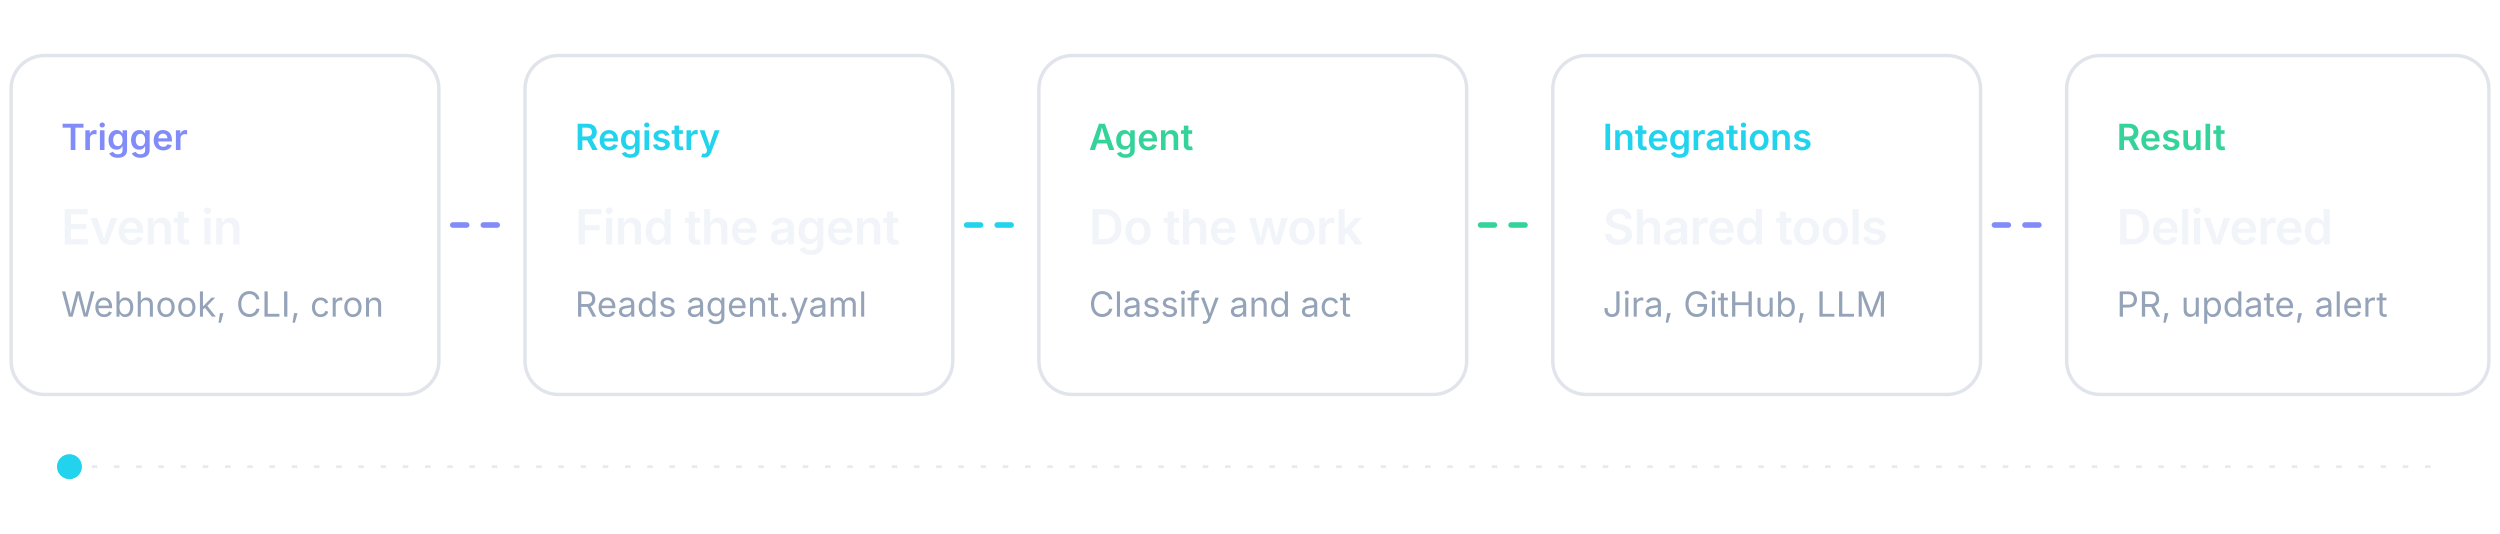
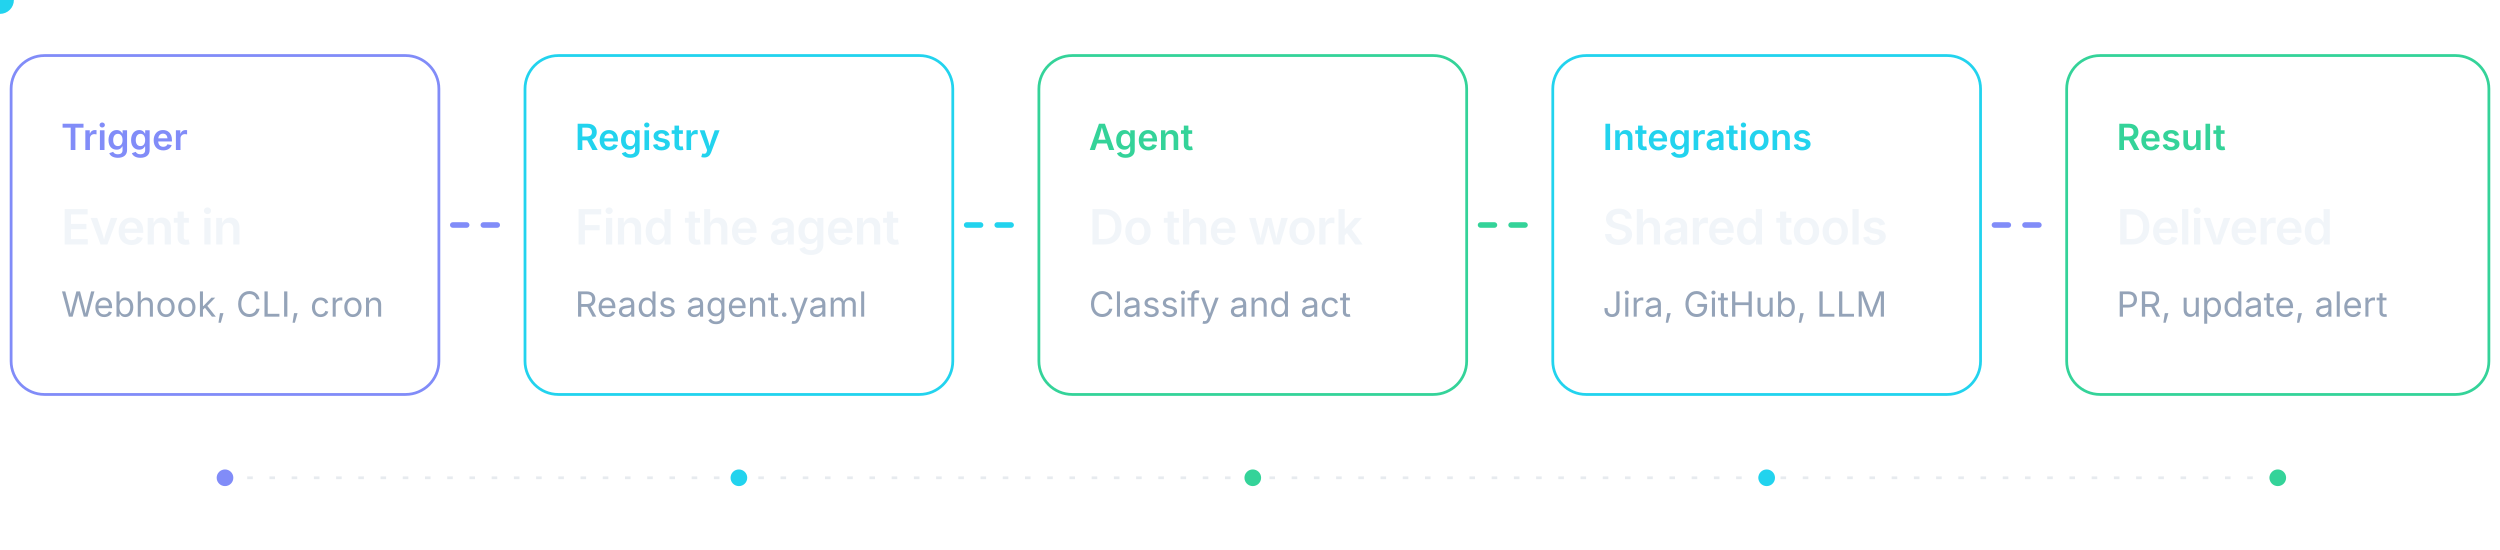
- <svg xmlns="http://www.w3.org/2000/svg" viewBox="0 0 900 192" width="900" height="192" role="img" aria-label="Execution flow">
+ <svg xmlns="http://www.w3.org/2000/svg" viewBox="0 0 900 198" width="900" height="198" role="img" aria-label="Execution flow">
  <style>
  text { font-family: -apple-system, BlinkMacSystemFont, 'SF Pro Display', 'Inter', 'Segoe UI', Helvetica, Arial, sans-serif; }
  .m { font-family: 'SF Mono', ui-monospace, Menlo, Consolas, monospace; }
  .fg { fill: #F1F5F9; }
  .mut { fill: #94A3B8; }
-   .bd { fill: none; stroke: #94A3B8; stroke-opacity: 0.28; stroke-width: 1.25; }
+   .bd { fill: none; stroke: #94A3B8; stroke-opacity: 0.25; stroke-width: 1.25; }
  .ln { stroke: #94A3B8; stroke-opacity: 0.22; }
  .indigo { fill: #818CF8; }
  .indigo-s { stroke: #818CF8; }
  .cyan { fill: #22D3EE; }
  .cyan-s { stroke: #22D3EE; }
  .emerald { fill: #34D399; }
  .emerald-s { stroke: #34D399; }
-   .g1 { stop-color: #F1F5F9; }
-   .g2 { stop-color: #818CF8; }
-   .g3 { stop-color: #22D3EE; }
-   .g4 { stop-color: #34D399; }
  @media (prefers-color-scheme: light) {
    .fg { fill: #0F172A; }
    .mut { fill: #475569; }
    .bd { stroke: #0F172A; stroke-opacity: 0.18; }
    .ln { stroke: #0F172A; stroke-opacity: 0.18; }
    .indigo { fill: #4F46E5; }
    .indigo-s { stroke: #4F46E5; }
    .cyan { fill: #0891B2; }
    .cyan-s { stroke: #0891B2; }
    .emerald { fill: #059669; }
    .emerald-s { stroke: #059669; }
-     .g1 { stop-color: #0F172A; }
-     .g2 { stop-color: #6366F1; }
-     .g3 { stop-color: #06B6D4; }
-     .g4 { stop-color: #10B981; }
  }
-   
-   .dash { stroke-dasharray: 5 6; animation: afa-fl 1.2s linear infinite; }
+ 
+   .dash { stroke-dasharray: 5 6; animation: afa-fl 1.1s linear infinite; }
  @keyframes afa-fl { to { stroke-dashoffset: -11; } }
-   .runner { animation: afa-run 6s ease-in-out infinite; }
-   @keyframes afa-run {
-     0% { transform: translateX(0px); opacity: 0.3; }
-     10% { opacity: 1; }
-     90% { opacity: 1; }
-     100% { transform: translateX(850px); opacity: 0.3; }
+ 
+   /* 10s synchronized loop across 5 nodes */
+   .n1 { animation: afa-n1 10s ease-in-out infinite; }
+   @keyframes afa-n1 {
+     0%, 18% { stroke-opacity: 1; stroke-width: 2.3; }
+     24%, 100% { stroke-opacity: 0.28; stroke-width: 1.25; }
  }
-   
+   .n2 { animation: afa-n2 10s ease-in-out infinite; }
+   @keyframes afa-n2 {
+     0%, 18% { stroke-opacity: 0.28; stroke-width: 1.25; }
+     20%, 38% { stroke-opacity: 1; stroke-width: 2.3; }
+     44%, 100% { stroke-opacity: 0.28; stroke-width: 1.25; }
+   }
+   .n3 { animation: afa-n3 10s ease-in-out infinite; }
+   @keyframes afa-n3 {
+     0%, 38% { stroke-opacity: 0.28; stroke-width: 1.25; }
+     40%, 58% { stroke-opacity: 1; stroke-width: 2.3; }
+     64%, 100% { stroke-opacity: 0.28; stroke-width: 1.25; }
+   }
+   .n4 { animation: afa-n4 10s ease-in-out infinite; }
+   @keyframes afa-n4 {
+     0%, 58% { stroke-opacity: 0.28; stroke-width: 1.25; }
+     60%, 78% { stroke-opacity: 1; stroke-width: 2.3; }
+     84%, 100% { stroke-opacity: 0.28; stroke-width: 1.25; }
+   }
+   .n5 { animation: afa-n5 10s ease-in-out infinite; }
+   @keyframes afa-n5 {
+     0%, 78% { stroke-opacity: 0.28; stroke-width: 1.25; }
+     80%, 98% { stroke-opacity: 1; stroke-width: 2.3; }
+     100% { stroke-opacity: 0.28; stroke-width: 1.25; }
+   }
+ 
  @media (prefers-reduced-motion: reduce) {
    *, *::before, *::after { animation: none !important; transition: none !important; }
  }
</style>
-   <rect x="4" y="20" width="154" height="122" rx="12" class="bd" />
+   <path id="afa-flow-track" d="M 81 172 L 820 172" fill="none" stroke="none" />
+   <rect x="4" y="20" width="154" height="122" rx="12" fill="none" class="indigo-s n1" />
  <text x="22" y="54" font-size="13" font-weight="600" class="indigo">Trigger</text>
  <text x="22" y="88" font-size="17.5" font-weight="600" letter-spacing="-0.3" class="fg">Event in</text>
  <text x="22" y="114" font-size="12.5" class="mut">Webhook, CLI, cron</text>
  <line class="dash indigo-s" x1="163" y1="81" x2="184" y2="81" stroke-width="2" stroke-linecap="round" />
-   <rect x="189" y="20" width="154" height="122" rx="12" class="bd" />
+   <rect x="189" y="20" width="154" height="122" rx="12" fill="none" class="cyan-s n2" />
  <text x="207" y="54" font-size="13" font-weight="600" class="cyan">Registry</text>
  <text x="207" y="88" font-size="17.5" font-weight="600" letter-spacing="-0.3" class="fg">Find the agent</text>
  <text x="207" y="114" font-size="12.5" class="mut">Reads agent.yaml</text>
  <line class="dash cyan-s" x1="348" y1="81" x2="369" y2="81" stroke-width="2" stroke-linecap="round" />
-   <rect x="374" y="20" width="154" height="122" rx="12" class="bd" />
+   <rect x="374" y="20" width="154" height="122" rx="12" fill="none" class="emerald-s n3" />
  <text x="392" y="54" font-size="13" font-weight="600" class="emerald">Agent</text>
  <text x="392" y="88" font-size="17.5" font-weight="600" letter-spacing="-0.3" class="fg">Do the work</text>
  <text x="392" y="114" font-size="12.5" class="mut">Classify and act</text>
  <line class="dash emerald-s" x1="533" y1="81" x2="554" y2="81" stroke-width="2" stroke-linecap="round" />
-   <rect x="559" y="20" width="154" height="122" rx="12" class="bd" />
+   <rect x="559" y="20" width="154" height="122" rx="12" fill="none" class="cyan-s n4" />
  <text x="577" y="54" font-size="13" font-weight="600" class="cyan">Integrations</text>
  <text x="577" y="88" font-size="17.5" font-weight="600" letter-spacing="-0.3" class="fg">Shared tools</text>
  <text x="577" y="114" font-size="12.5" class="mut">Jira, GitHub, LLM</text>
  <line class="dash indigo-s" x1="718" y1="81" x2="739" y2="81" stroke-width="2" stroke-linecap="round" />
-   <rect x="744" y="20" width="152" height="122" rx="12" class="bd" />
+   <rect x="744" y="20" width="152" height="122" rx="12" fill="none" class="emerald-s n5" />
  <text x="762" y="54" font-size="13" font-weight="600" class="emerald">Result</text>
  <text x="762" y="88" font-size="17.5" font-weight="600" letter-spacing="-0.3" class="fg">Delivered</text>
  <text x="762" y="114" font-size="12.5" class="mut">PR, update, alert</text>
-   <line x1="25" y1="168" x2="875" y2="168" class="ln" stroke-dasharray="2 6" />
-   <circle class="runner cyan" cx="25" cy="168" r="4.5" />
+   <line x1="81" y1="172" x2="820" y2="172" class="ln" stroke-dasharray="2 6" />
+   <circle cx="81" cy="172" r="3" class="indigo" />
+   <circle cx="266" cy="172" r="3" class="cyan" />
+   <circle cx="451" cy="172" r="3" class="emerald" />
+   <circle cx="636" cy="172" r="3" class="cyan" />
+   <circle cx="820" cy="172" r="3" class="emerald" />
+   <circle r="5" class="cyan">
+     <animateMotion dur="10s" repeatCount="indefinite">
+       <mpath href="#afa-flow-track" />
+     </animateMotion>
+   </circle>
</svg>
